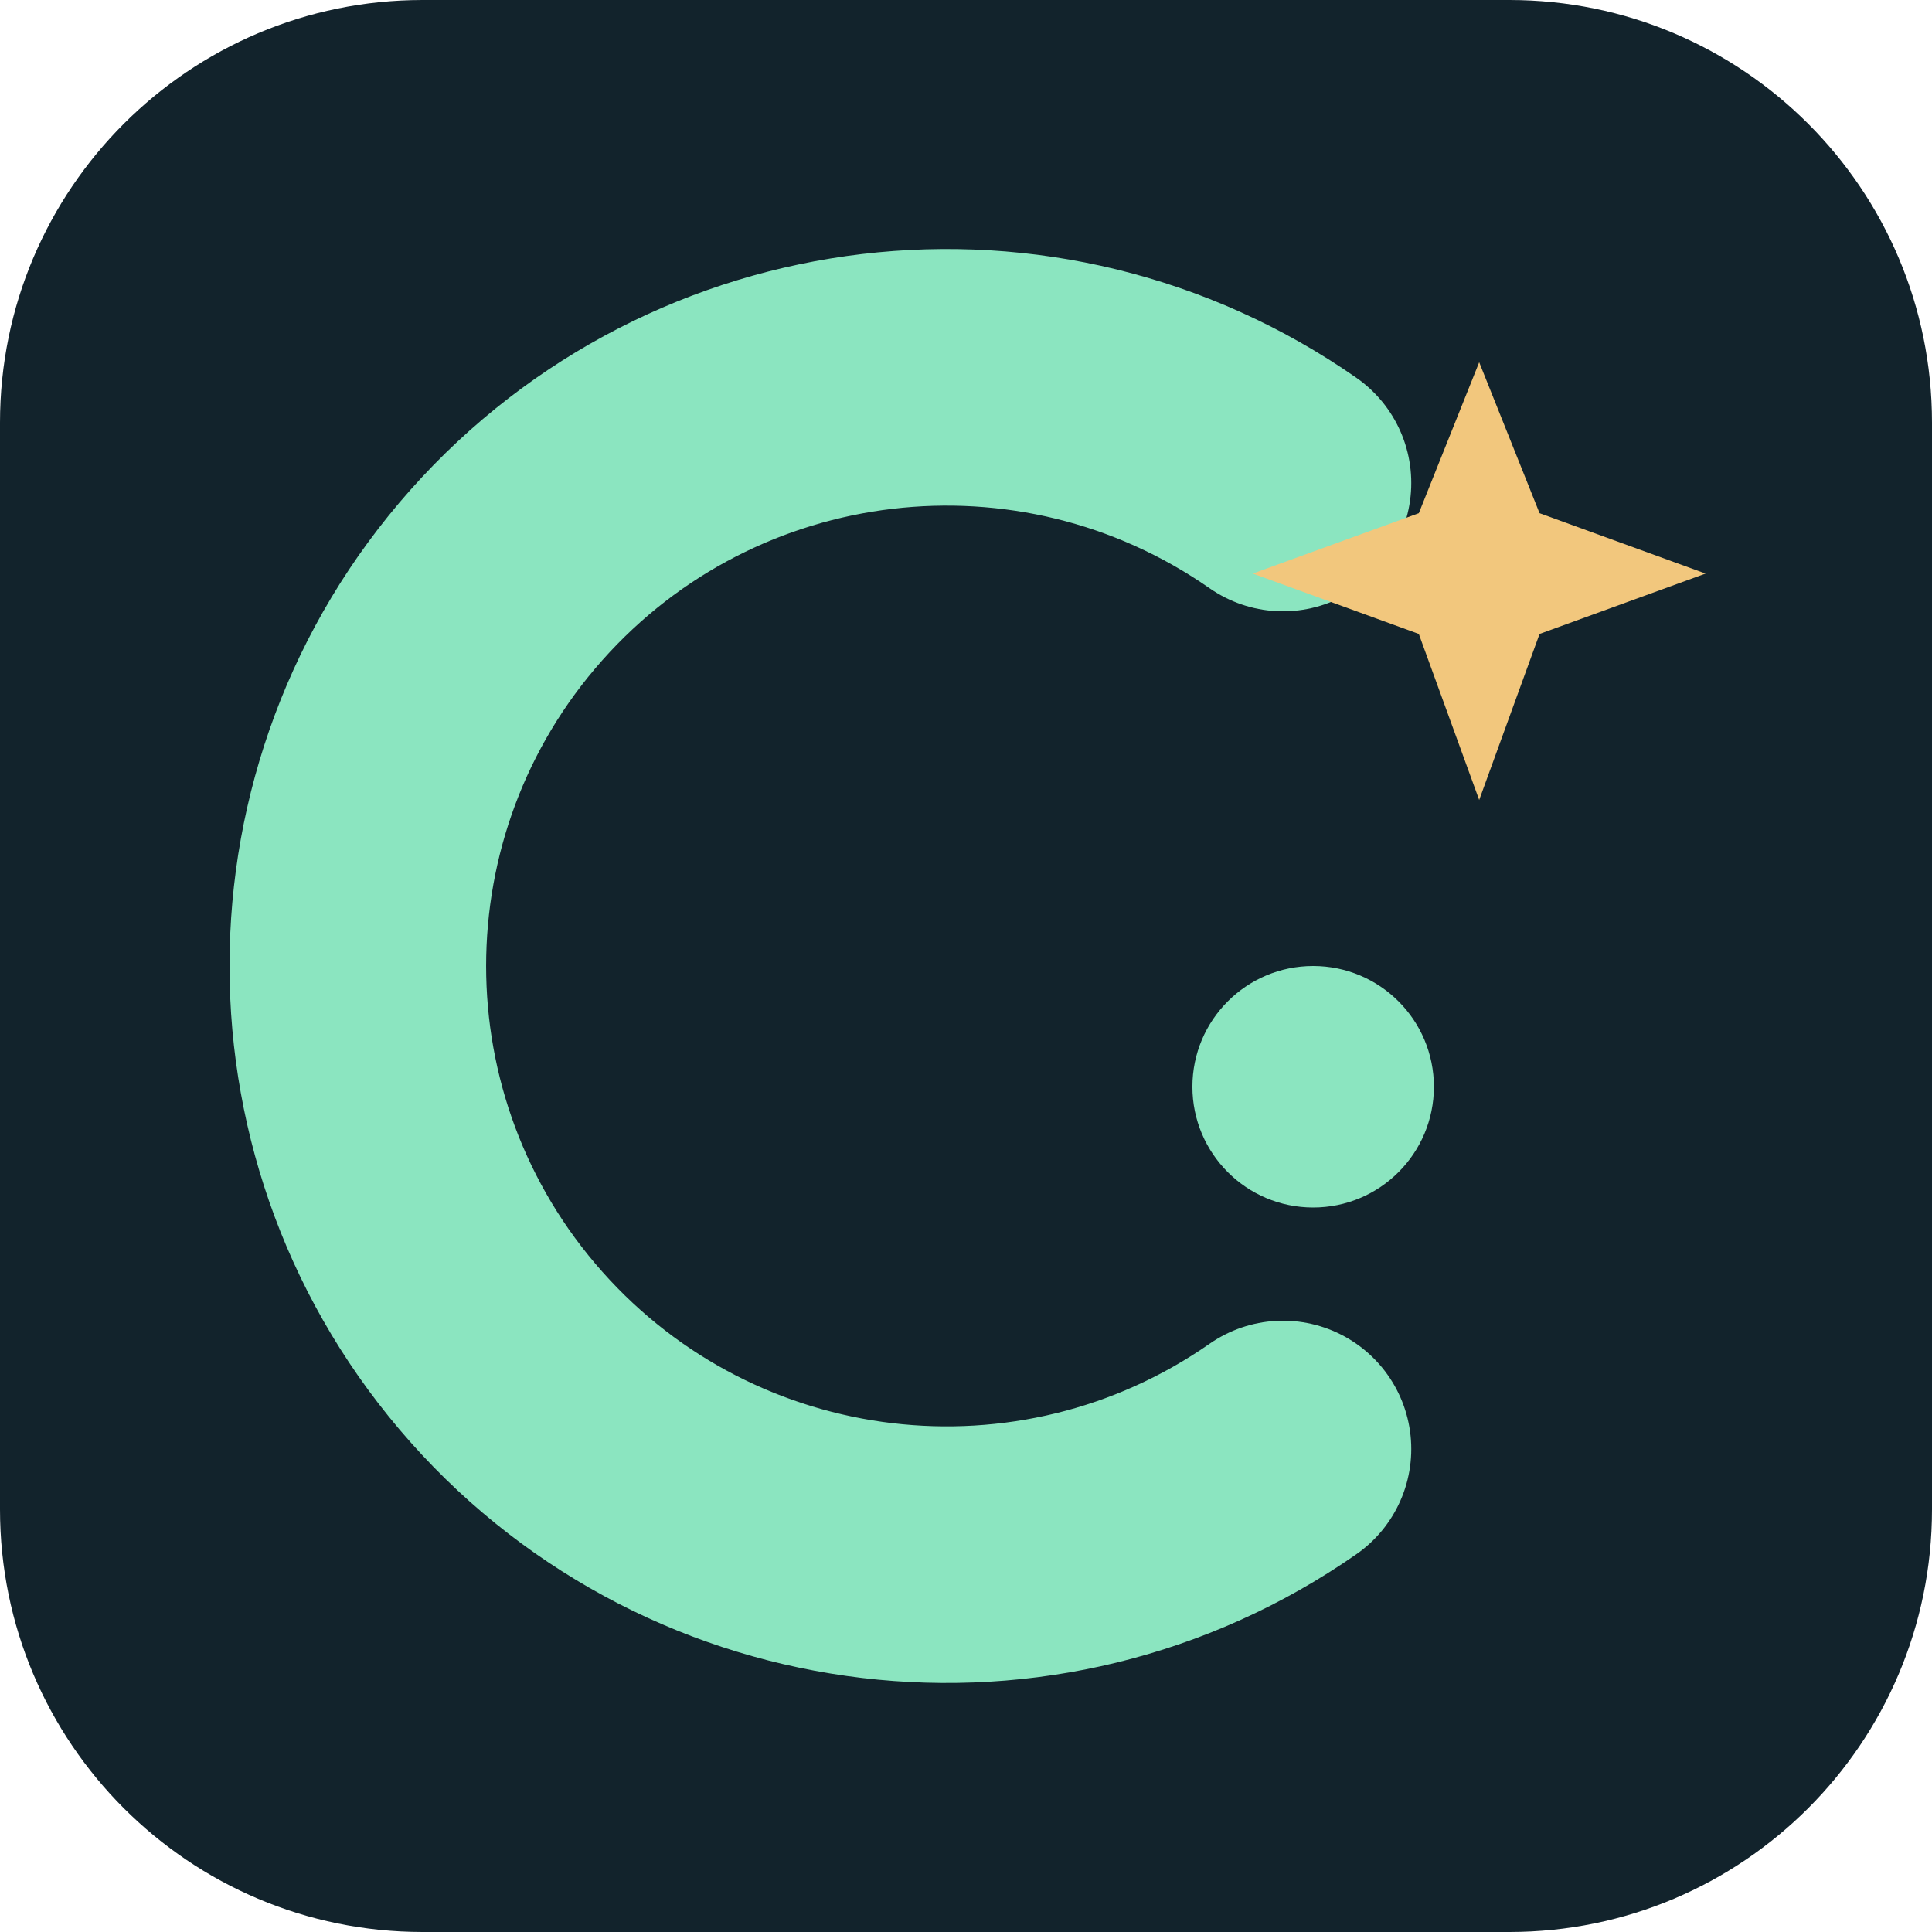
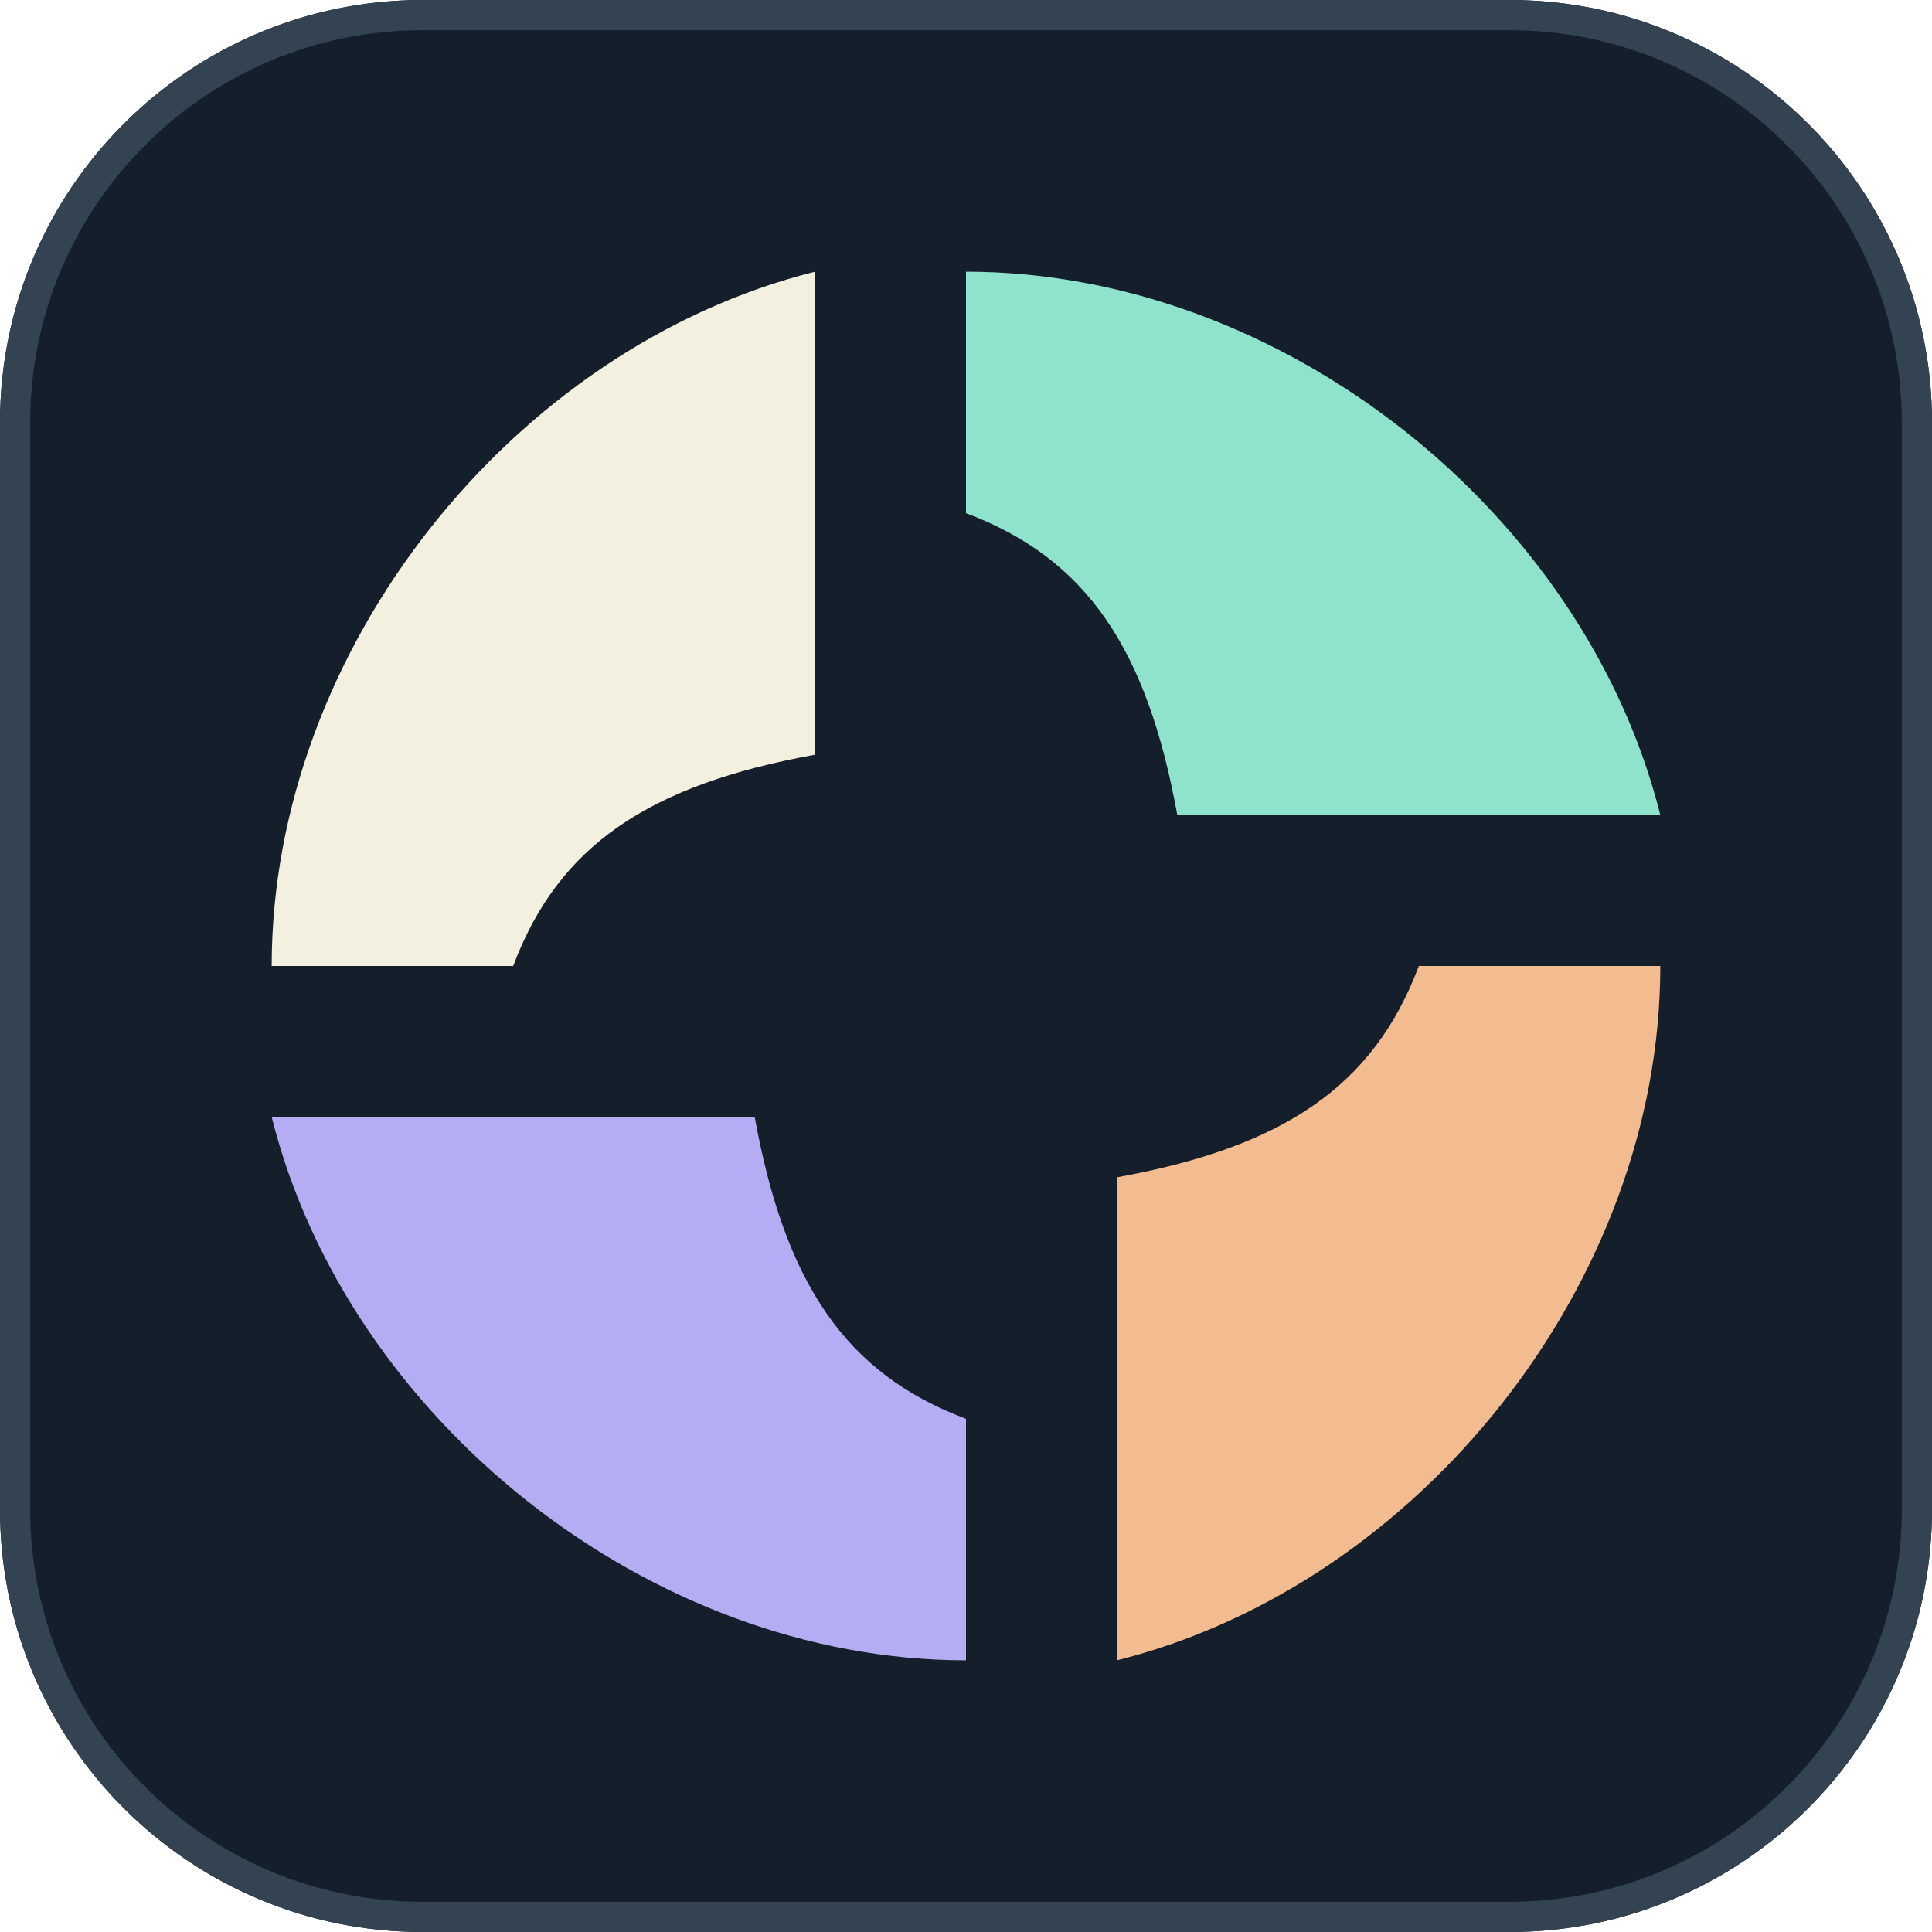
<svg xmlns="http://www.w3.org/2000/svg" viewBox="0 0 128 128">
-   <rect width="128" height="128" rx="28" fill="#12232c" />
-   <path d="M85 32a39 39 0 1 0 0 64" fill="none" stroke="#8be5c0" stroke-width="17" stroke-linecap="round" />
-   <path d="m98 24 4 10 11 4-11 4-4 11-4-11-11-4 11-4z" fill="#f2c77d" />
-   <circle cx="87" cy="72" r="8" fill="#8be5c0" />
+   <rect width="128" height="128" rx="28" fill="#141f2b" />
+   <rect x="1" y="1" width="126" height="126" rx="27" fill="none" stroke="#334351" stroke-width="2" />
+   <path d="M64 18 C85 18 105 34 110 54 L78 54 C76 43 72 37 64 34 Z" fill="#8fe2cc" transform="rotate(0 64 64)" />
+   <path d="M64 18 C85 18 105 34 110 54 L78 54 C76 43 72 37 64 34 Z" fill="#f3bb90" transform="rotate(90 64 64)" />
+   <path d="M64 18 C85 18 105 34 110 54 L78 54 C76 43 72 37 64 34 Z" fill="#b5adf4" transform="rotate(180 64 64)" />
+   <path d="M64 18 C85 18 105 34 110 54 L78 54 C76 43 72 37 64 34 Z" fill="#f4f0df" transform="rotate(270 64 64)" />
</svg>
